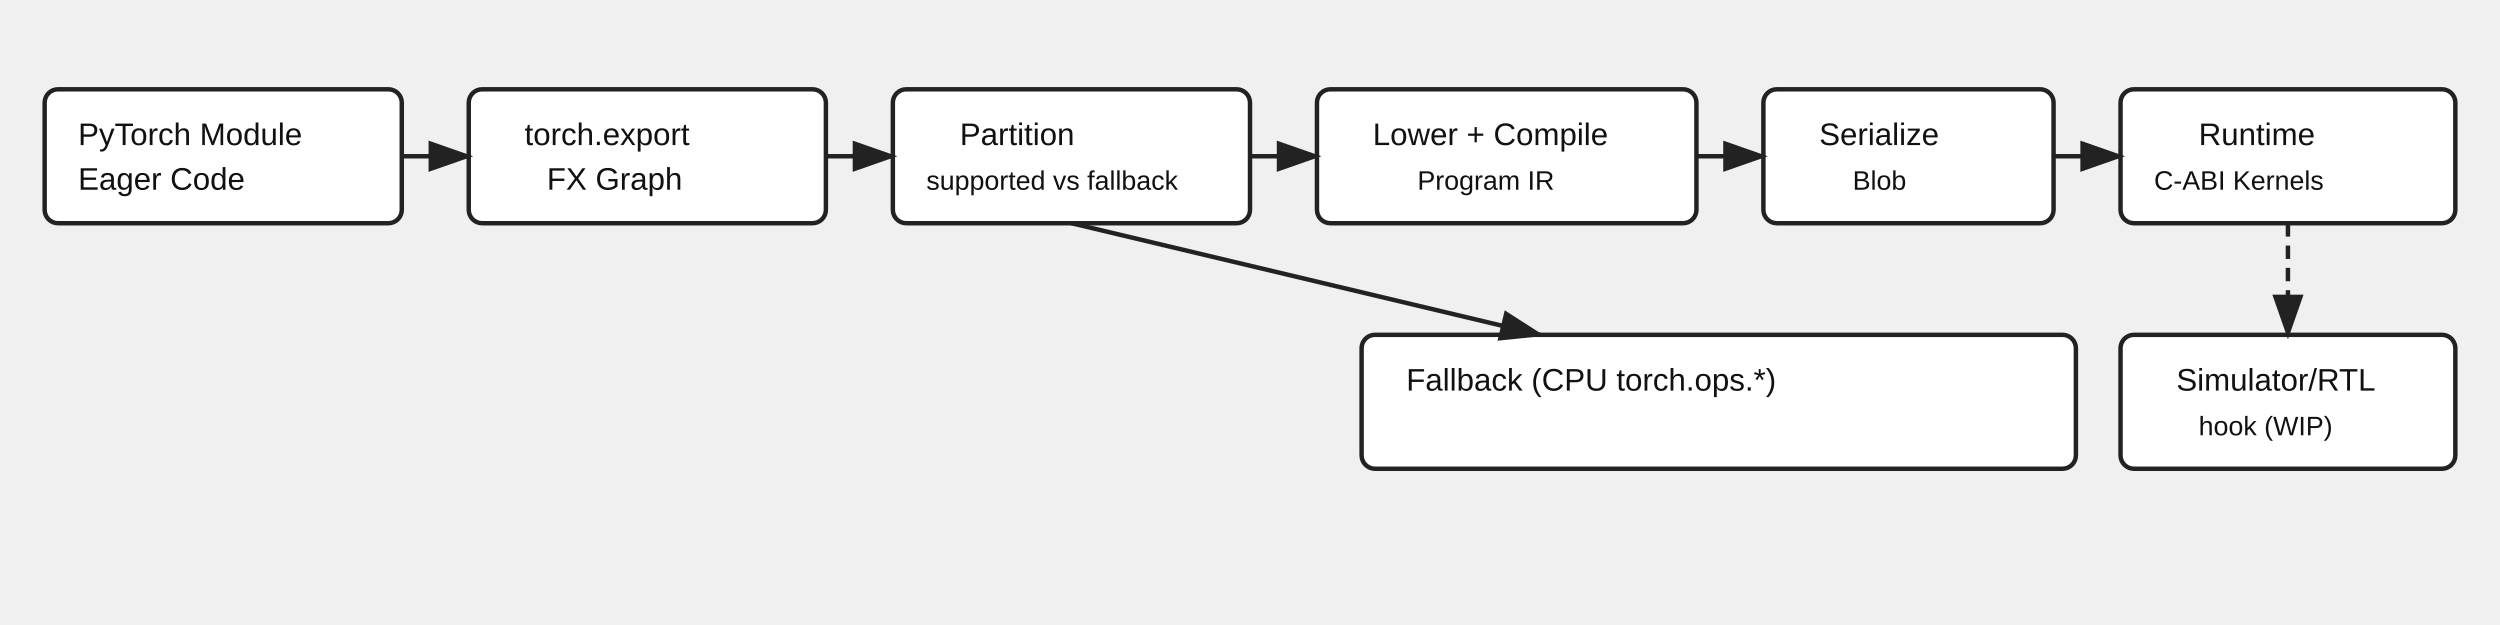
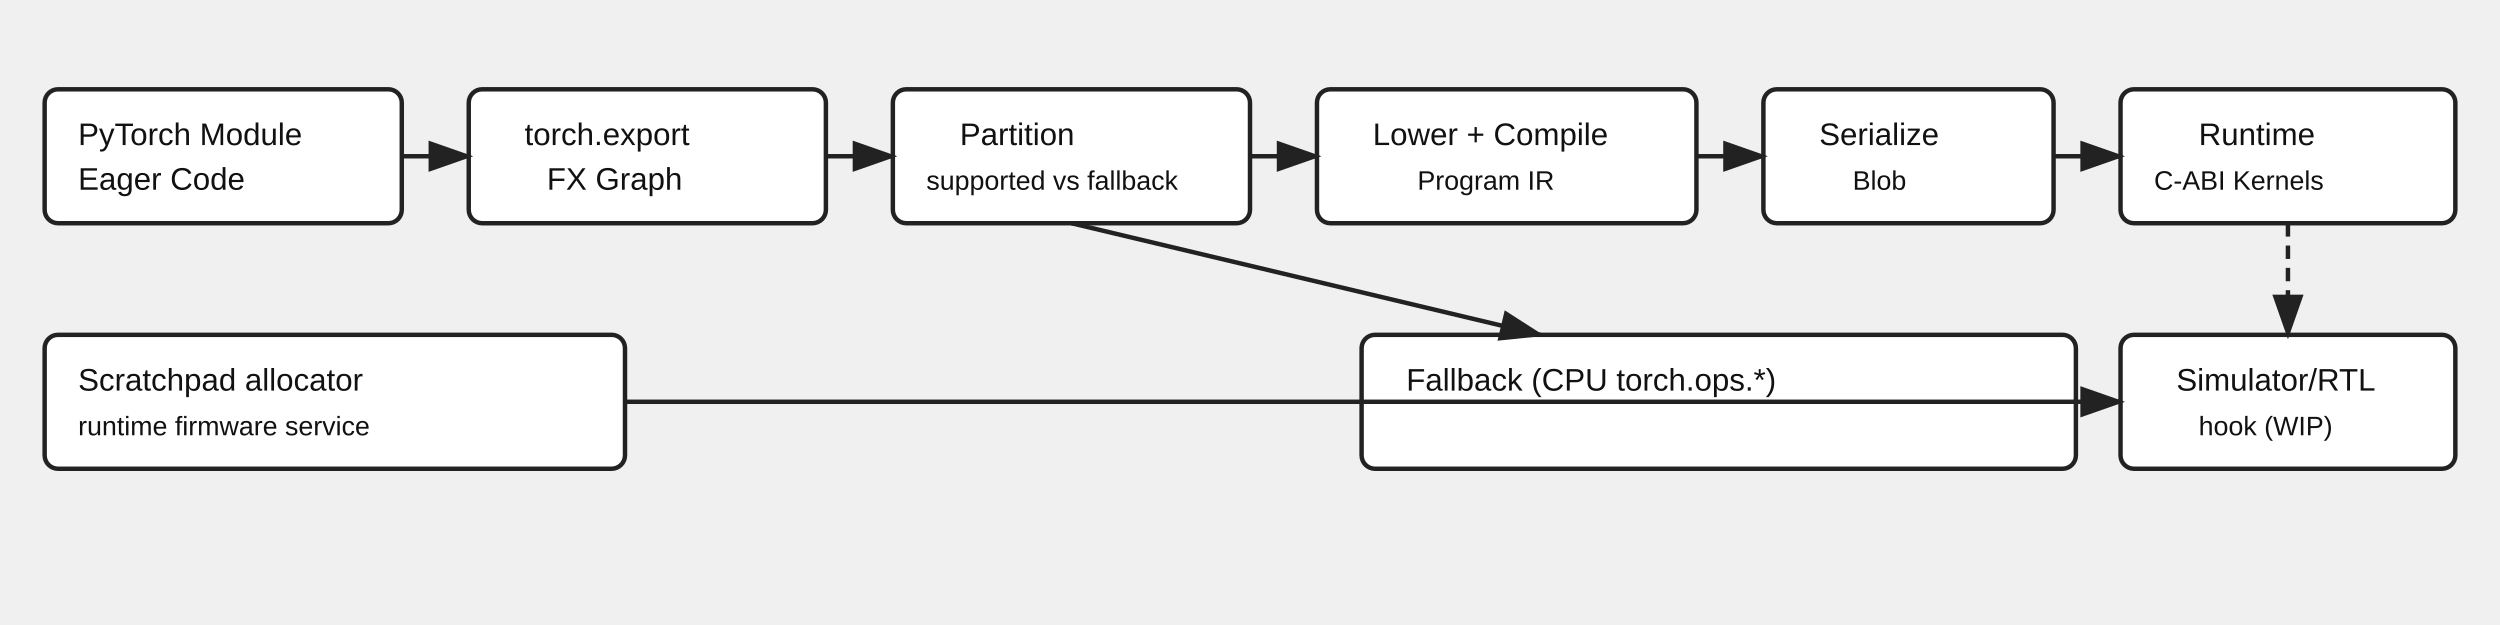
<svg xmlns="http://www.w3.org/2000/svg" width="1120" height="280" viewBox="0 0 1120 280">
  <style>
    .box { fill: #ffffff; stroke: #222222; stroke-width: 2; }
    .text { font: 14px Arial, sans-serif; fill: #111111; }
    .small { font: 12px Arial, sans-serif; fill: #111111; }
    .arrow { stroke: #222222; stroke-width: 2; marker-end: url(#arrowhead); }
    .dashed { stroke-dasharray: 6 4; }
  </style>
  <defs>
    <marker id="arrowhead" markerWidth="10" markerHeight="7" refX="9" refY="3.5" orient="auto">
      <polygon points="0 0, 10 3.5, 0 7" fill="#222222" />
    </marker>
  </defs>
  <rect class="box" x="20" y="40" width="160" height="60" rx="6" />
  <text class="text" x="35" y="65">PyTorch Module</text>
  <text class="text" x="35" y="85">Eager Code</text>
  <rect class="box" x="210" y="40" width="160" height="60" rx="6" />
  <text class="text" x="235" y="65">torch.export</text>
  <text class="text" x="245" y="85">FX Graph</text>
  <rect class="box" x="400" y="40" width="160" height="60" rx="6" />
  <text class="text" x="430" y="65">Partition</text>
  <text class="small" x="415" y="85">supported vs fallback</text>
  <rect class="box" x="590" y="40" width="170" height="60" rx="6" />
  <text class="text" x="615" y="65">Lower + Compile</text>
  <text class="small" x="635" y="85">Program IR</text>
  <rect class="box" x="790" y="40" width="130" height="60" rx="6" />
  <text class="text" x="815" y="65">Serialize</text>
  <text class="small" x="830" y="85">Blob</text>
  <rect class="box" x="950" y="40" width="150" height="60" rx="6" />
  <text class="text" x="985" y="65">Runtime</text>
  <text class="small" x="965" y="85">C-ABI Kernels</text>
  <line class="arrow" x1="180" y1="70" x2="210" y2="70" />
  <line class="arrow" x1="370" y1="70" x2="400" y2="70" />
  <line class="arrow" x1="560" y1="70" x2="590" y2="70" />
  <line class="arrow" x1="760" y1="70" x2="790" y2="70" />
  <line class="arrow" x1="920" y1="70" x2="950" y2="70" />
  <rect class="box" x="610" y="150" width="320" height="60" rx="6" />
  <text class="text" x="630" y="175">Fallback (CPU torch.ops.*)</text>
  <line class="arrow" x1="480" y1="100" x2="690" y2="150" />
  <rect class="box" x="950" y="150" width="150" height="60" rx="6" />
  <text class="text" x="975" y="175">Simulator/RTL</text>
  <text class="small" x="985" y="195">hook (WIP)</text>
  <line class="arrow dashed" x1="1025" y1="100" x2="1025" y2="150" />
+   <rect class="box" x="20" y="150" width="260" height="60" rx="6" />
+   <text class="text" x="35" y="175">Scratchpad allocator</text>
+   <text class="small" x="35" y="195">runtime firmware service</text>
+   <line class="arrow" x1="280" y1="180" x2="950" y2="180" />
</svg>
